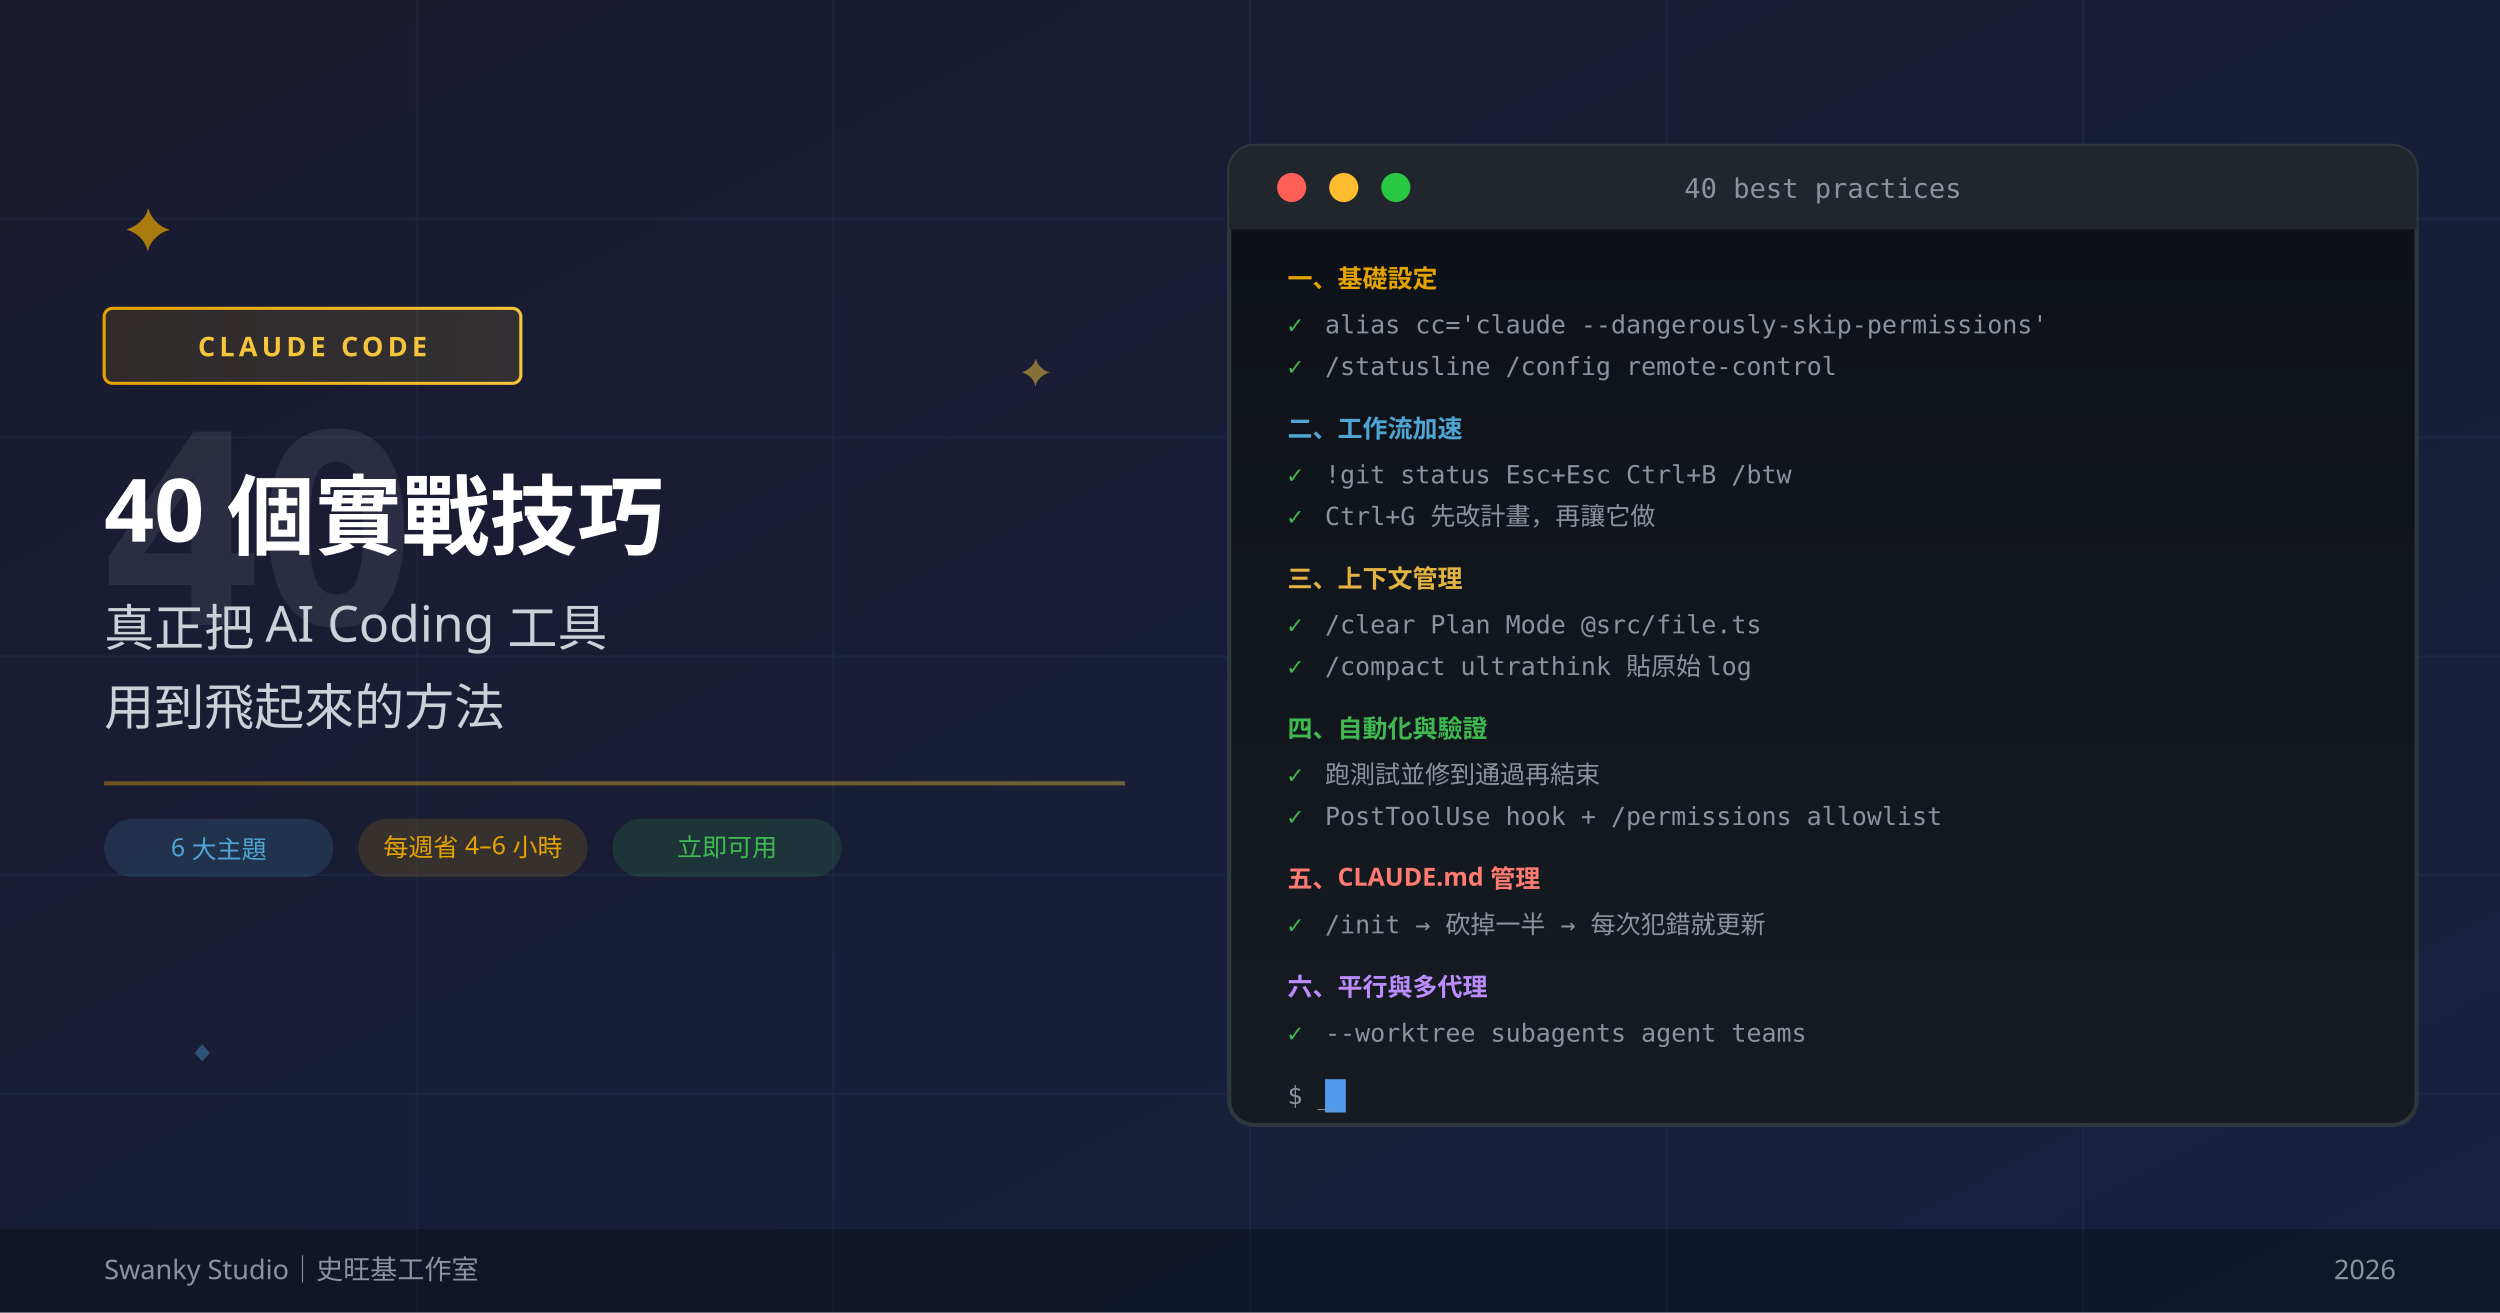
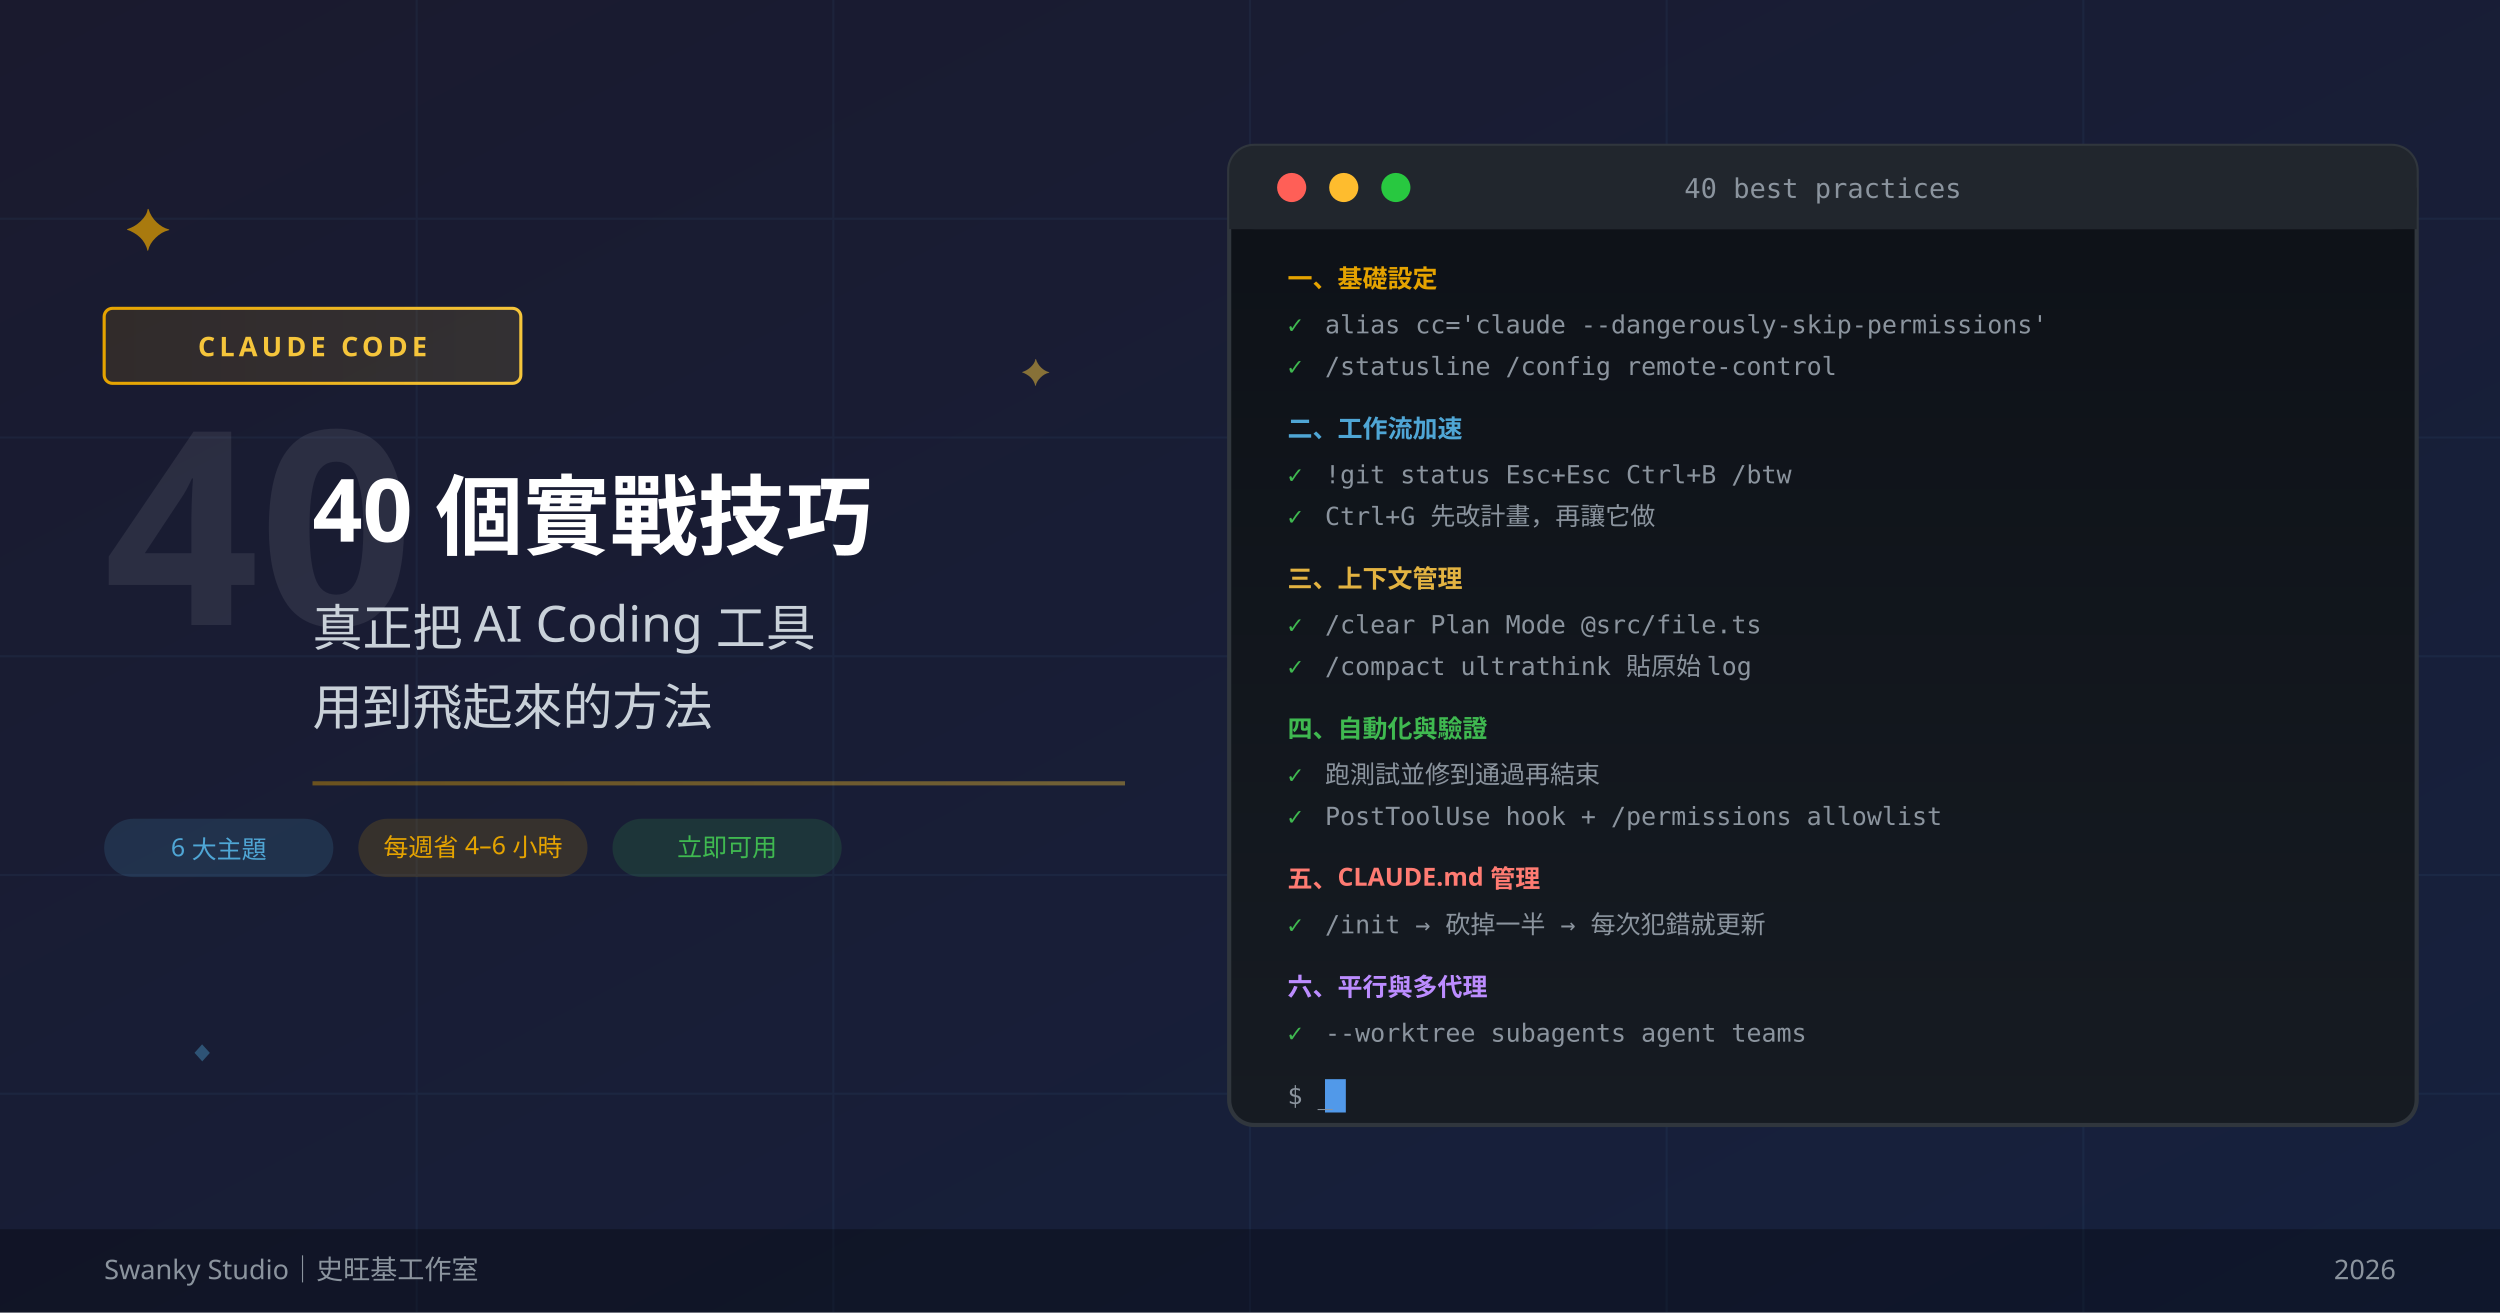
<svg xmlns="http://www.w3.org/2000/svg" viewBox="0 0 1200 630" width="1200" height="630">
  <defs>
    <linearGradient id="bg" x1="0%" y1="0%" x2="100%" y2="100%">
      <stop offset="0%" style="stop-color:#1a1a2e;stop-opacity:1" />
      <stop offset="100%" style="stop-color:#16213e;stop-opacity:1" />
    </linearGradient>
    <linearGradient id="gold" x1="0%" y1="0%" x2="100%" y2="0%">
      <stop offset="0%" style="stop-color:#E5A300;stop-opacity:1" />
      <stop offset="100%" style="stop-color:#F5C53B;stop-opacity:1" />
    </linearGradient>
    <linearGradient id="termGrad" x1="0%" y1="0%" x2="0%" y2="100%">
      <stop offset="0%" style="stop-color:#0d1117;stop-opacity:1" />
      <stop offset="100%" style="stop-color:#161b22;stop-opacity:1" />
    </linearGradient>
  </defs>
  <rect width="1200" height="630" fill="url(#bg)" />
  <g opacity="0.06" stroke="#4fa6d5" stroke-width="1">
    <line x1="0" y1="105" x2="1200" y2="105" />
    <line x1="0" y1="210" x2="1200" y2="210" />
    <line x1="0" y1="315" x2="1200" y2="315" />
    <line x1="0" y1="420" x2="1200" y2="420" />
    <line x1="0" y1="525" x2="1200" y2="525" />
    <line x1="200" y1="0" x2="200" y2="630" />
    <line x1="400" y1="0" x2="400" y2="630" />
    <line x1="600" y1="0" x2="600" y2="630" />
    <line x1="800" y1="0" x2="800" y2="630" />
    <line x1="1000" y1="0" x2="1000" y2="630" />
  </g>
  <rect x="590" y="70" width="570" height="470" rx="12" ry="12" fill="url(#termGrad)" stroke="#30363d" stroke-width="2" />
  <rect x="590" y="70" width="570" height="40" rx="12" ry="12" fill="#21262d" />
  <rect x="590" y="90" width="570" height="20" fill="#21262d" />
  <circle cx="620" cy="90" r="7" fill="#ff5f57" />
  <circle cx="645" cy="90" r="7" fill="#febc2e" />
  <circle cx="670" cy="90" r="7" fill="#28c840" />
  <text x="875" y="95" font-family="monospace" font-size="13" fill="#8b949e" text-anchor="middle">40 best practices</text>
  <text x="618" y="138" font-family="sans-serif" font-size="12" fill="#E5A300" font-weight="bold">一、基礎設定</text>
  <text x="618" y="160" font-family="monospace" font-size="12" fill="#3fb950">✓</text>
  <text x="636" y="160" font-family="monospace" font-size="12" fill="#8b949e">alias cc='claude --dangerously-skip-permissions'</text>
  <text x="618" y="180" font-family="monospace" font-size="12" fill="#3fb950">✓</text>
  <text x="636" y="180" font-family="monospace" font-size="12" fill="#8b949e">/statusline  /config  remote-control</text>
  <text x="618" y="210" font-family="sans-serif" font-size="12" fill="#4fa6d5" font-weight="bold">二、工作流加速</text>
  <text x="618" y="232" font-family="monospace" font-size="12" fill="#3fb950">✓</text>
  <text x="636" y="232" font-family="monospace" font-size="12" fill="#8b949e">!git status  Esc+Esc  Ctrl+B  /btw</text>
  <text x="618" y="252" font-family="monospace" font-size="12" fill="#3fb950">✓</text>
  <text x="636" y="252" font-family="monospace" font-size="12" fill="#8b949e">Ctrl+G 先改計畫，再讓它做</text>
  <text x="618" y="282" font-family="sans-serif" font-size="12" fill="#e3b341" font-weight="bold">三、上下文管理</text>
  <text x="618" y="304" font-family="monospace" font-size="12" fill="#3fb950">✓</text>
  <text x="636" y="304" font-family="monospace" font-size="12" fill="#8b949e">/clear  Plan Mode  @src/file.ts</text>
  <text x="618" y="324" font-family="monospace" font-size="12" fill="#3fb950">✓</text>
  <text x="636" y="324" font-family="monospace" font-size="12" fill="#8b949e">/compact  ultrathink  貼原始 log</text>
  <text x="618" y="354" font-family="sans-serif" font-size="12" fill="#3fb950" font-weight="bold">四、自動化與驗證</text>
  <text x="618" y="376" font-family="monospace" font-size="12" fill="#3fb950">✓</text>
  <text x="636" y="376" font-family="monospace" font-size="12" fill="#8b949e">跑測試並修到通過再結束</text>
  <text x="618" y="396" font-family="monospace" font-size="12" fill="#3fb950">✓</text>
  <text x="636" y="396" font-family="monospace" font-size="12" fill="#8b949e">PostToolUse hook + /permissions allowlist</text>
  <text x="618" y="426" font-family="sans-serif" font-size="12" fill="#ff7b72" font-weight="bold">五、CLAUDE.md 管理</text>
  <text x="618" y="448" font-family="monospace" font-size="12" fill="#3fb950">✓</text>
  <text x="636" y="448" font-family="monospace" font-size="12" fill="#8b949e">/init → 砍掉一半 → 每次犯錯就更新</text>
  <text x="618" y="478" font-family="sans-serif" font-size="12" fill="#bc8cff" font-weight="bold">六、平行與多代理</text>
  <text x="618" y="500" font-family="monospace" font-size="12" fill="#3fb950">✓</text>
  <text x="636" y="500" font-family="monospace" font-size="12" fill="#8b949e">--worktree  subagents  agent teams</text>
  <rect x="636" y="518" width="10" height="16" fill="#58a6ff" opacity="0.9">
    <animate attributeName="opacity" values="0.9;0;0.9" dur="1s" repeatCount="indefinite" />
  </rect>
  <text x="618" y="530" font-family="monospace" font-size="12" fill="#8b949e">$ _</text>
  <text x="60" y="120" font-size="28" fill="#E5A300" opacity="0.7">✦</text>
  <text x="490" y="185" font-size="18" fill="#F5C53B" opacity="0.5">✦</text>
  <text x="90" y="510" font-size="14" fill="#4fa6d5" opacity="0.4">◆</text>
  <rect x="50" y="148" width="200" height="36" rx="4" fill="url(#gold)" opacity="0.12" />
  <rect x="50" y="148" width="200" height="36" rx="4" fill="none" stroke="url(#gold)" stroke-width="1.5" />
  <text x="150" y="171" font-family="sans-serif" font-size="13" font-weight="bold" fill="#F5C53B" text-anchor="middle" letter-spacing="2">CLAUDE CODE</text>
  <text x="50" y="300" font-family="sans-serif" font-size="130" font-weight="bold" fill="#ffffff" opacity="0.08">40</text>
-   <text x="50" y="260" font-family="sans-serif" font-size="42" font-weight="bold" fill="#ffffff">40 個實戰技巧</text>
-   <text x="50" y="310" font-family="sans-serif" font-size="24" fill="#c9d1d9">真正把 AI Coding 工具</text>
-   <text x="50" y="348" font-family="sans-serif" font-size="24" fill="#c9d1d9">用到飛起來的方法</text>
-   <rect x="50" y="375" width="490" height="2" fill="url(#gold)" opacity="0.4" />
+   <text x="150" y="260" font-family="sans-serif" font-size="42" font-weight="bold" fill="#ffffff">40 個實戰技巧</text>
+   <text x="150" y="310" font-family="sans-serif" font-size="24" fill="#c9d1d9">真正把 AI Coding 工具</text>
+   <text x="150" y="348" font-family="sans-serif" font-size="24" fill="#c9d1d9">用到飛起來的方法</text>
+   <rect x="150" y="375" width="390" height="2" fill="url(#gold)" opacity="0.4" />
  <rect x="50" y="393" width="110" height="28" rx="14" fill="#4fa6d5" opacity="0.15" />
  <text x="105" y="411" font-family="sans-serif" font-size="12" fill="#4fa6d5" text-anchor="middle">6 大主題</text>
  <rect x="172" y="393" width="110" height="28" rx="14" fill="#E5A300" opacity="0.15" />
  <text x="227" y="411" font-family="sans-serif" font-size="12" fill="#E5A300" text-anchor="middle">每週省 4–6 小時</text>
  <rect x="294" y="393" width="110" height="28" rx="14" fill="#3fb950" opacity="0.15" />
  <text x="349" y="411" font-family="sans-serif" font-size="12" fill="#3fb950" text-anchor="middle">立即可用</text>
  <rect x="0" y="590" width="1200" height="40" fill="#000000" opacity="0.3" />
  <text x="50" y="614" font-family="sans-serif" font-size="13" fill="#8b949e">Swanky Studio｜史旺基工作室</text>
  <text x="1150" y="614" font-family="sans-serif" font-size="13" fill="#8b949e" text-anchor="end">2026</text>
</svg>
